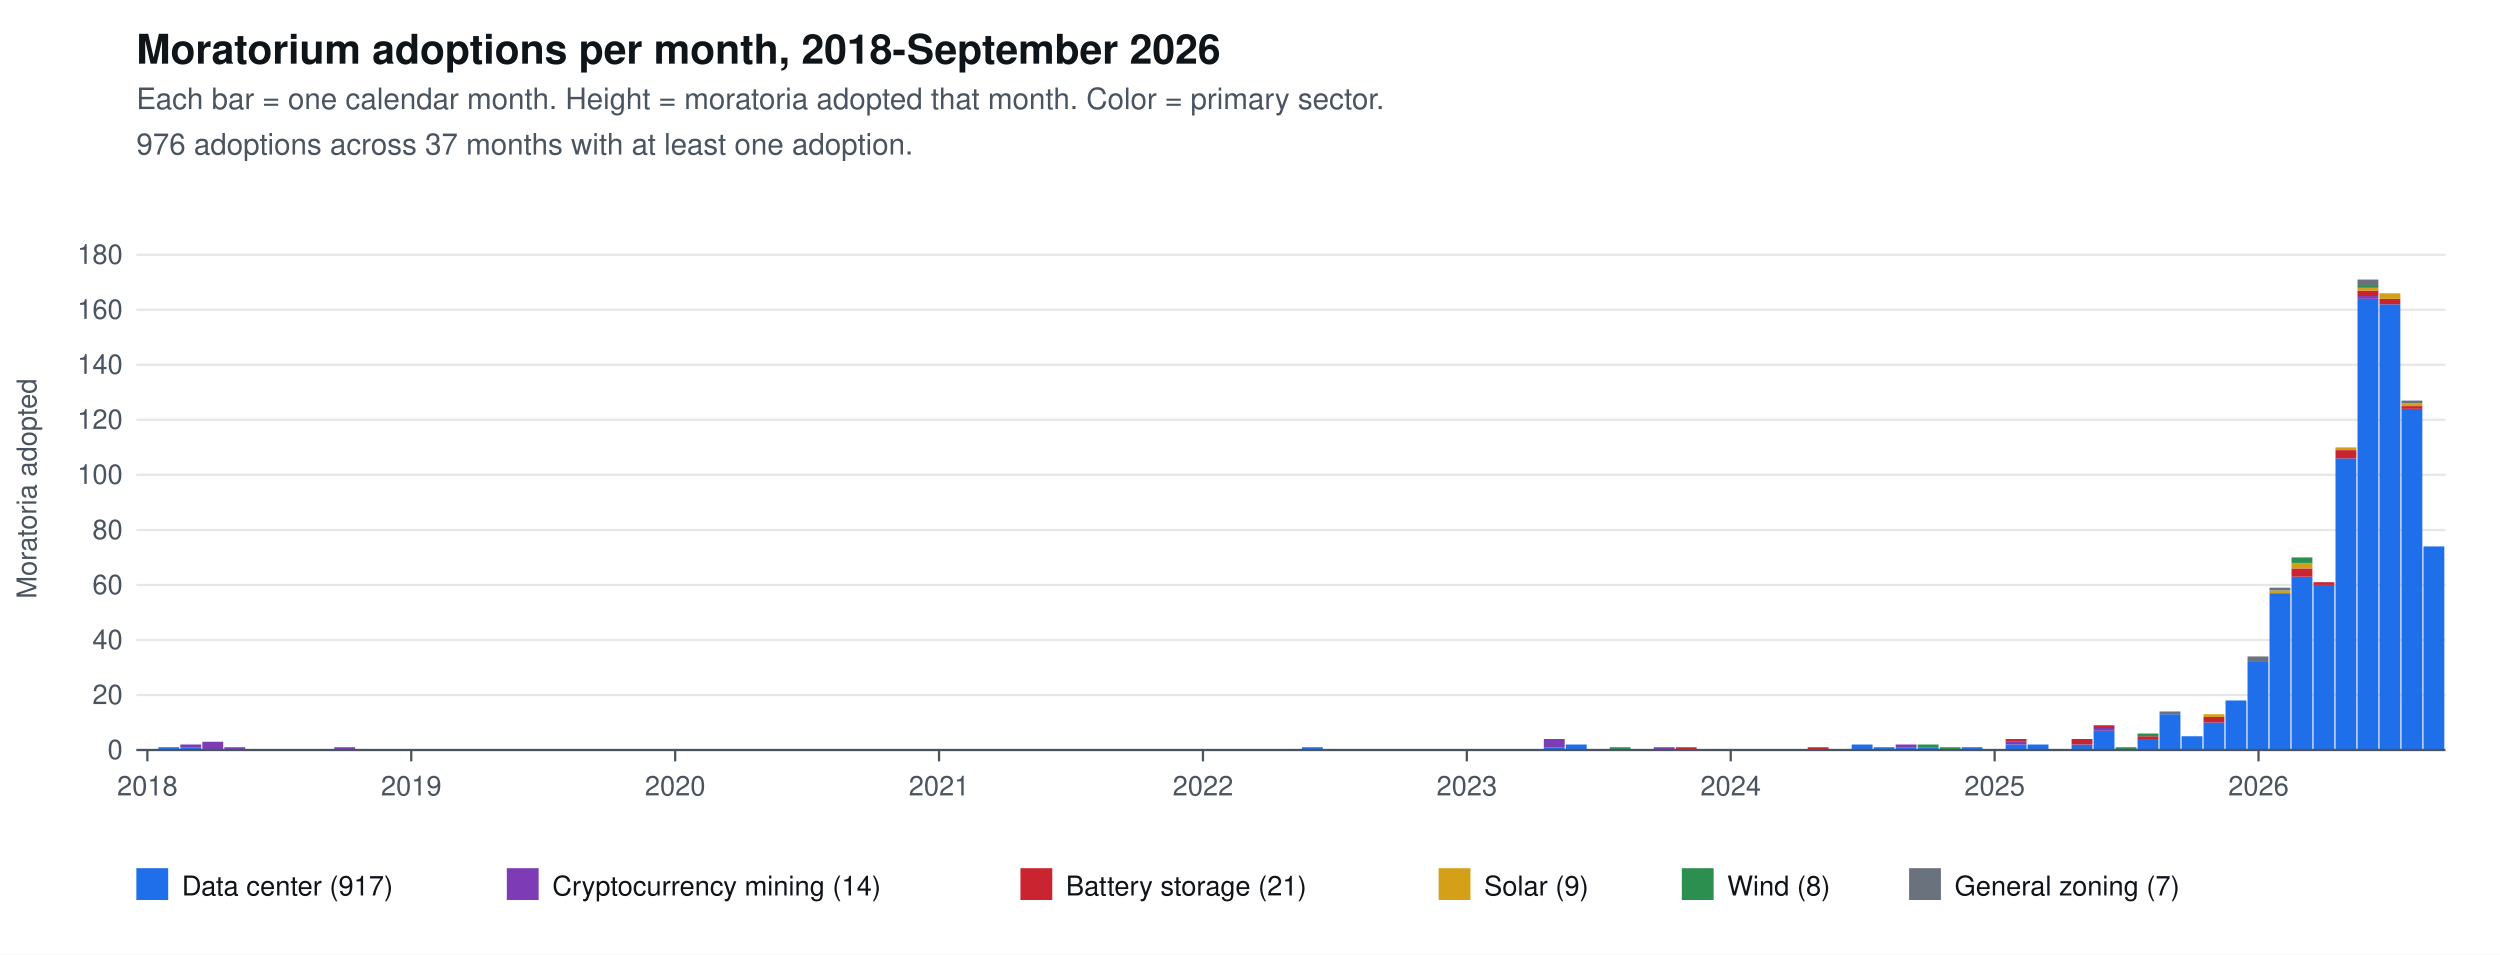
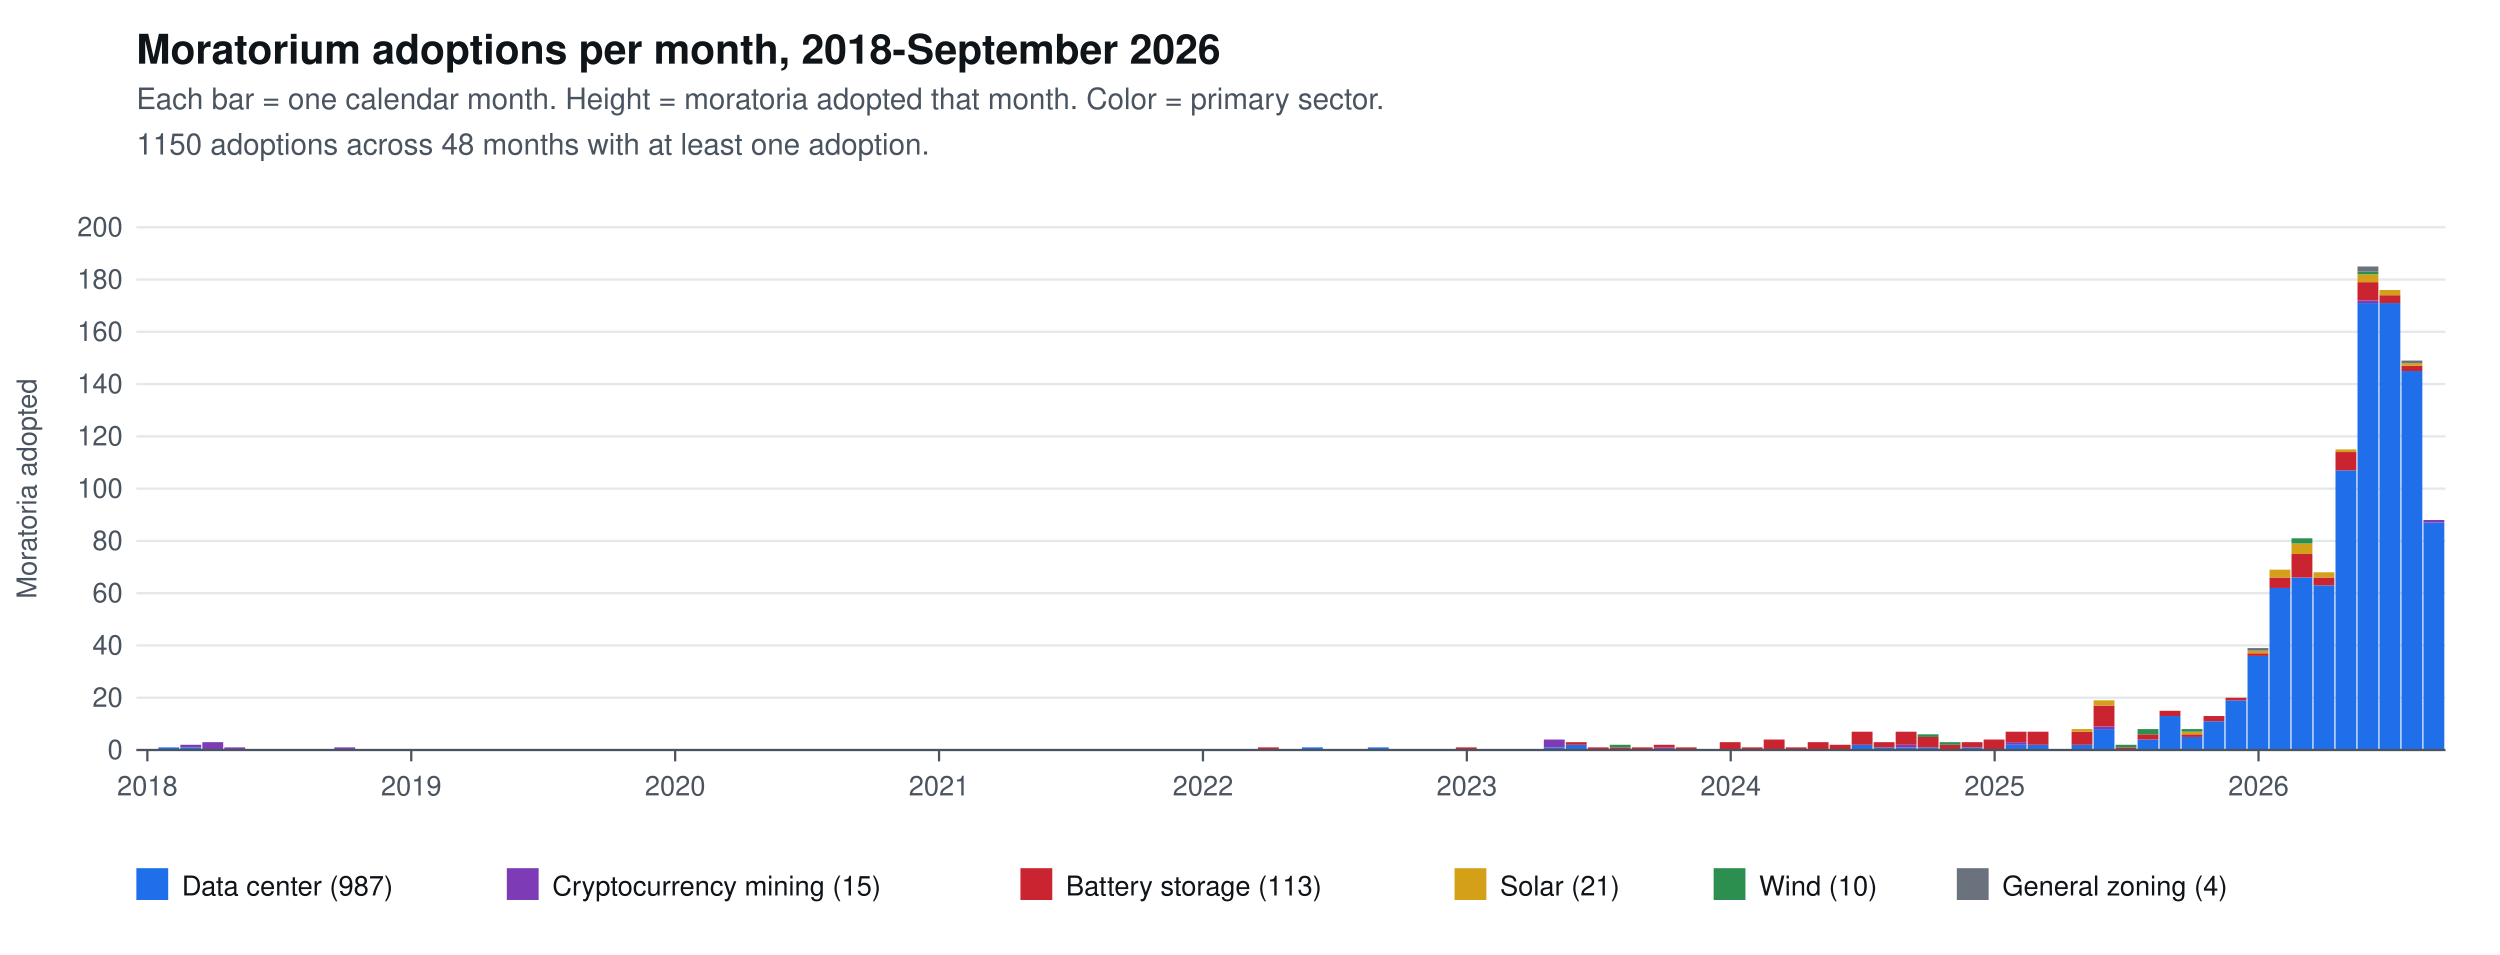
<svg xmlns="http://www.w3.org/2000/svg" viewBox="0 0 1100 420" width="100%" height="auto" font-family="ui-sans-serif, system-ui, -apple-system, Helvetica, Arial, sans-serif" font-size="12" role="img" aria-label="Monthly moratorium adoptions, 2018 through September 2026">
  <rect width="1100" height="420" fill="white" />
  <text x="60" y="28" font-size="18" font-weight="600" fill="#0f1419">Moratorium adoptions per month, 2018-September 2026</text>
  <text x="60" y="48" font-size="13" fill="#4a5460">Each bar = one calendar month. Height = moratoria adopted that month. Color = primary sector.</text>
-   <text x="60" y="68" font-size="13" fill="#4a5460">976 adoptions across 37 months with at least one adoption.</text>
+   <text x="60" y="68" font-size="13" fill="#4a5460">1150 adoptions across 48 months with at least one adoption.</text>
  <g stroke="#e5e7eb" stroke-width="1">
    <line x1="60" x2="1076" y1="330.0" y2="330.0" />
-     <line x1="60" x2="1076" y1="305.8" y2="305.8" />
-     <line x1="60" x2="1076" y1="281.6" y2="281.6" />
-     <line x1="60" x2="1076" y1="257.4" y2="257.4" />
-     <line x1="60" x2="1076" y1="233.2" y2="233.2" />
-     <line x1="60" x2="1076" y1="208.9" y2="208.9" />
-     <line x1="60" x2="1076" y1="184.7" y2="184.7" />
-     <line x1="60" x2="1076" y1="160.5" y2="160.5" />
-     <line x1="60" x2="1076" y1="136.3" y2="136.3" />
-     <line x1="60" x2="1076" y1="112.1" y2="112.1" />
+     <line x1="60" x2="1076" y1="307.0" y2="307.0" />
+     <line x1="60" x2="1076" y1="284.0" y2="284.0" />
+     <line x1="60" x2="1076" y1="261.0" y2="261.0" />
+     <line x1="60" x2="1076" y1="238.0" y2="238.0" />
+     <line x1="60" x2="1076" y1="215.0" y2="215.0" />
+     <line x1="60" x2="1076" y1="192.0" y2="192.0" />
+     <line x1="60" x2="1076" y1="169.0" y2="169.0" />
+     <line x1="60" x2="1076" y1="146.0" y2="146.0" />
+     <line x1="60" x2="1076" y1="123.0" y2="123.0" />
+     <line x1="60" x2="1076" y1="100.0" y2="100.0" />
  </g>
  <g fill="#4a5460" text-anchor="end">
    <text x="54" y="334.0">0</text>
-     <text x="54" y="309.8">20</text>
-     <text x="54" y="285.6">40</text>
-     <text x="54" y="261.4">60</text>
-     <text x="54" y="237.2">80</text>
-     <text x="54" y="212.9">100</text>
-     <text x="54" y="188.7">120</text>
-     <text x="54" y="164.5">140</text>
-     <text x="54" y="140.3">160</text>
-     <text x="54" y="116.1">180</text>
+     <text x="54" y="311.0">20</text>
+     <text x="54" y="288.0">40</text>
+     <text x="54" y="265.0">60</text>
+     <text x="54" y="242.0">80</text>
+     <text x="54" y="219.0">100</text>
+     <text x="54" y="196.0">120</text>
+     <text x="54" y="173.0">140</text>
+     <text x="54" y="150.0">160</text>
+     <text x="54" y="127.0">180</text>
+     <text x="54" y="104.0">200</text>
  </g>
  <text x="16" y="215.0" fill="#4a5460" text-anchor="middle" transform="rotate(-90 16 215.0)">Moratoria adopted</text>
  <g>
-     <rect x="69.68" y="328.79" width="9.18" height="1.21" fill="#1f6feb" />
-     <rect x="79.35" y="328.79" width="9.18" height="1.21" fill="#1f6feb" />
-     <rect x="79.35" y="327.58" width="9.18" height="1.21" fill="#7d3cb5" />
-     <rect x="89.03" y="326.37" width="9.18" height="3.63" fill="#7d3cb5" />
-     <rect x="98.70" y="328.79" width="9.18" height="1.21" fill="#7d3cb5" />
-     <rect x="147.09" y="328.79" width="9.18" height="1.21" fill="#7d3cb5" />
-     <rect x="572.84" y="328.79" width="9.18" height="1.21" fill="#1f6feb" />
-     <rect x="679.28" y="328.79" width="9.18" height="1.21" fill="#1f6feb" />
-     <rect x="679.28" y="325.16" width="9.18" height="3.63" fill="#7d3cb5" />
-     <rect x="688.95" y="327.58" width="9.18" height="2.42" fill="#1f6feb" />
-     <rect x="708.30" y="328.79" width="9.18" height="1.21" fill="#2d8f4f" />
-     <rect x="727.66" y="328.79" width="9.18" height="1.21" fill="#7d3cb5" />
-     <rect x="737.33" y="328.79" width="9.18" height="1.21" fill="#cb2431" />
-     <rect x="795.39" y="328.79" width="9.18" height="1.21" fill="#cb2431" />
-     <rect x="814.74" y="327.58" width="9.18" height="2.42" fill="#1f6feb" />
-     <rect x="824.42" y="328.79" width="9.18" height="1.21" fill="#1f6feb" />
-     <rect x="834.10" y="328.79" width="9.18" height="1.21" fill="#1f6feb" />
-     <rect x="834.10" y="327.58" width="9.18" height="1.21" fill="#7d3cb5" />
-     <rect x="843.77" y="328.79" width="9.18" height="1.21" fill="#1f6feb" />
-     <rect x="843.77" y="327.58" width="9.18" height="1.21" fill="#2d8f4f" />
-     <rect x="853.45" y="328.79" width="9.18" height="1.21" fill="#2d8f4f" />
-     <rect x="863.12" y="328.79" width="9.18" height="1.21" fill="#1f6feb" />
-     <rect x="882.48" y="327.58" width="9.18" height="2.42" fill="#1f6feb" />
-     <rect x="882.48" y="326.37" width="9.18" height="1.21" fill="#7d3cb5" />
-     <rect x="882.48" y="325.16" width="9.18" height="1.21" fill="#cb2431" />
-     <rect x="892.15" y="327.58" width="9.18" height="2.42" fill="#1f6feb" />
-     <rect x="911.50" y="327.58" width="9.18" height="2.42" fill="#1f6feb" />
-     <rect x="911.50" y="325.16" width="9.18" height="2.42" fill="#cb2431" />
-     <rect x="921.18" y="321.53" width="9.18" height="8.47" fill="#1f6feb" />
-     <rect x="921.18" y="320.32" width="9.18" height="1.21" fill="#7d3cb5" />
-     <rect x="921.18" y="319.11" width="9.18" height="1.21" fill="#cb2431" />
-     <rect x="930.86" y="328.79" width="9.18" height="1.21" fill="#2d8f4f" />
-     <rect x="940.53" y="325.16" width="9.18" height="4.84" fill="#1f6feb" />
-     <rect x="940.53" y="323.95" width="9.18" height="1.21" fill="#cb2431" />
-     <rect x="940.53" y="322.74" width="9.18" height="1.21" fill="#2d8f4f" />
-     <rect x="950.21" y="314.26" width="9.18" height="15.74" fill="#1f6feb" />
-     <rect x="950.21" y="313.05" width="9.18" height="1.21" fill="#6a737d" />
-     <rect x="959.89" y="323.95" width="9.18" height="6.05" fill="#1f6feb" />
-     <rect x="969.56" y="317.89" width="9.18" height="12.11" fill="#1f6feb" />
-     <rect x="969.56" y="315.47" width="9.18" height="2.42" fill="#cb2431" />
-     <rect x="969.56" y="314.26" width="9.18" height="1.21" fill="#d4a017" />
-     <rect x="979.24" y="308.21" width="9.18" height="21.79" fill="#1f6feb" />
-     <rect x="988.91" y="291.26" width="9.18" height="38.74" fill="#1f6feb" />
-     <rect x="988.91" y="288.84" width="9.18" height="2.42" fill="#6a737d" />
-     <rect x="998.59" y="261.00" width="9.18" height="69.00" fill="#1f6feb" />
-     <rect x="998.59" y="259.79" width="9.18" height="1.21" fill="#d4a017" />
-     <rect x="998.59" y="258.58" width="9.18" height="1.21" fill="#6a737d" />
-     <rect x="1008.27" y="253.74" width="9.18" height="76.26" fill="#1f6feb" />
-     <rect x="1008.27" y="250.11" width="9.18" height="3.63" fill="#cb2431" />
-     <rect x="1008.27" y="247.68" width="9.18" height="2.42" fill="#d4a017" />
-     <rect x="1008.27" y="245.26" width="9.18" height="2.42" fill="#2d8f4f" />
-     <rect x="1017.94" y="257.37" width="9.18" height="72.63" fill="#1f6feb" />
-     <rect x="1017.94" y="256.16" width="9.18" height="1.21" fill="#cb2431" />
-     <rect x="1027.62" y="201.68" width="9.18" height="128.32" fill="#1f6feb" />
-     <rect x="1027.62" y="198.05" width="9.18" height="3.63" fill="#cb2431" />
-     <rect x="1027.62" y="196.84" width="9.18" height="1.21" fill="#d4a017" />
-     <rect x="1037.30" y="131.47" width="9.18" height="198.53" fill="#1f6feb" />
-     <rect x="1037.30" y="130.26" width="9.18" height="1.21" fill="#7d3cb5" />
-     <rect x="1037.30" y="127.84" width="9.18" height="2.42" fill="#cb2431" />
-     <rect x="1037.30" y="126.63" width="9.18" height="1.21" fill="#d4a017" />
-     <rect x="1037.30" y="125.42" width="9.18" height="1.21" fill="#2d8f4f" />
-     <rect x="1037.30" y="123.00" width="9.18" height="2.42" fill="#6a737d" />
-     <rect x="1046.97" y="133.89" width="9.18" height="196.11" fill="#1f6feb" />
-     <rect x="1046.97" y="131.47" width="9.18" height="2.42" fill="#cb2431" />
-     <rect x="1046.97" y="129.05" width="9.18" height="2.42" fill="#d4a017" />
-     <rect x="1056.65" y="179.89" width="9.18" height="150.11" fill="#1f6feb" />
-     <rect x="1056.65" y="178.68" width="9.18" height="1.21" fill="#cb2431" />
-     <rect x="1056.65" y="177.47" width="9.18" height="1.21" fill="#d4a017" />
-     <rect x="1056.65" y="176.26" width="9.18" height="1.21" fill="#6a737d" />
-     <rect x="1066.32" y="240.42" width="9.18" height="89.58" fill="#1f6feb" />
+     <rect x="69.68" y="328.85" width="9.18" height="1.15" fill="#1f6feb" />
+     <rect x="79.35" y="328.85" width="9.18" height="1.15" fill="#1f6feb" />
+     <rect x="79.35" y="327.70" width="9.18" height="1.15" fill="#7d3cb5" />
+     <rect x="89.03" y="326.55" width="9.18" height="3.45" fill="#7d3cb5" />
+     <rect x="98.70" y="328.85" width="9.18" height="1.15" fill="#7d3cb5" />
+     <rect x="147.09" y="328.85" width="9.18" height="1.15" fill="#7d3cb5" />
+     <rect x="553.49" y="328.85" width="9.18" height="1.15" fill="#cb2431" />
+     <rect x="572.84" y="328.85" width="9.18" height="1.15" fill="#1f6feb" />
+     <rect x="601.87" y="328.85" width="9.18" height="1.15" fill="#1f6feb" />
+     <rect x="640.57" y="328.85" width="9.18" height="1.15" fill="#cb2431" />
+     <rect x="679.28" y="328.85" width="9.18" height="1.15" fill="#1f6feb" />
+     <rect x="679.28" y="325.40" width="9.18" height="3.45" fill="#7d3cb5" />
+     <rect x="688.95" y="327.70" width="9.18" height="2.30" fill="#1f6feb" />
+     <rect x="688.95" y="326.55" width="9.18" height="1.15" fill="#cb2431" />
+     <rect x="698.63" y="328.85" width="9.18" height="1.15" fill="#cb2431" />
+     <rect x="708.30" y="328.85" width="9.18" height="1.15" fill="#cb2431" />
+     <rect x="708.30" y="327.70" width="9.18" height="1.15" fill="#2d8f4f" />
+     <rect x="717.98" y="328.85" width="9.18" height="1.15" fill="#cb2431" />
+     <rect x="727.66" y="328.85" width="9.18" height="1.15" fill="#7d3cb5" />
+     <rect x="727.66" y="327.70" width="9.18" height="1.15" fill="#cb2431" />
+     <rect x="737.33" y="328.85" width="9.18" height="1.15" fill="#cb2431" />
+     <rect x="756.69" y="326.55" width="9.18" height="3.45" fill="#cb2431" />
+     <rect x="766.36" y="328.85" width="9.18" height="1.15" fill="#cb2431" />
+     <rect x="776.04" y="325.40" width="9.18" height="4.60" fill="#cb2431" />
+     <rect x="785.71" y="328.85" width="9.18" height="1.15" fill="#cb2431" />
+     <rect x="795.39" y="326.55" width="9.18" height="3.45" fill="#cb2431" />
+     <rect x="805.07" y="327.70" width="9.18" height="2.30" fill="#cb2431" />
+     <rect x="814.74" y="327.70" width="9.18" height="2.30" fill="#1f6feb" />
+     <rect x="814.74" y="321.95" width="9.18" height="5.75" fill="#cb2431" />
+     <rect x="824.42" y="328.85" width="9.18" height="1.15" fill="#1f6feb" />
+     <rect x="824.42" y="326.55" width="9.18" height="2.30" fill="#cb2431" />
+     <rect x="834.10" y="328.85" width="9.18" height="1.15" fill="#1f6feb" />
+     <rect x="834.10" y="327.70" width="9.18" height="1.15" fill="#7d3cb5" />
+     <rect x="834.10" y="321.95" width="9.18" height="5.75" fill="#cb2431" />
+     <rect x="843.77" y="328.85" width="9.18" height="1.15" fill="#1f6feb" />
+     <rect x="843.77" y="324.25" width="9.18" height="4.60" fill="#cb2431" />
+     <rect x="843.77" y="323.10" width="9.18" height="1.15" fill="#2d8f4f" />
+     <rect x="853.45" y="327.70" width="9.18" height="2.30" fill="#cb2431" />
+     <rect x="853.45" y="326.55" width="9.18" height="1.15" fill="#2d8f4f" />
+     <rect x="863.12" y="328.85" width="9.18" height="1.15" fill="#1f6feb" />
+     <rect x="863.12" y="326.55" width="9.18" height="2.30" fill="#cb2431" />
+     <rect x="872.80" y="325.40" width="9.18" height="4.60" fill="#cb2431" />
+     <rect x="882.48" y="327.70" width="9.18" height="2.30" fill="#1f6feb" />
+     <rect x="882.48" y="326.55" width="9.18" height="1.15" fill="#7d3cb5" />
+     <rect x="882.48" y="321.95" width="9.18" height="4.60" fill="#cb2431" />
+     <rect x="892.15" y="327.70" width="9.18" height="2.30" fill="#1f6feb" />
+     <rect x="892.15" y="321.95" width="9.18" height="5.75" fill="#cb2431" />
+     <rect x="911.50" y="327.70" width="9.18" height="2.30" fill="#1f6feb" />
+     <rect x="911.50" y="321.95" width="9.18" height="5.75" fill="#cb2431" />
+     <rect x="911.50" y="320.80" width="9.18" height="1.15" fill="#d4a017" />
+     <rect x="921.18" y="320.80" width="9.18" height="9.20" fill="#1f6feb" />
+     <rect x="921.18" y="319.65" width="9.18" height="1.15" fill="#7d3cb5" />
+     <rect x="921.18" y="310.45" width="9.18" height="9.20" fill="#cb2431" />
+     <rect x="921.18" y="308.15" width="9.18" height="2.30" fill="#d4a017" />
+     <rect x="930.86" y="328.85" width="9.18" height="1.15" fill="#cb2431" />
+     <rect x="930.86" y="327.70" width="9.18" height="1.15" fill="#2d8f4f" />
+     <rect x="940.53" y="325.40" width="9.18" height="4.60" fill="#1f6feb" />
+     <rect x="940.53" y="323.10" width="9.18" height="2.30" fill="#cb2431" />
+     <rect x="940.53" y="320.80" width="9.18" height="2.30" fill="#2d8f4f" />
+     <rect x="950.21" y="315.05" width="9.18" height="14.95" fill="#1f6feb" />
+     <rect x="950.21" y="312.75" width="9.18" height="2.30" fill="#cb2431" />
+     <rect x="959.89" y="324.25" width="9.18" height="5.75" fill="#1f6feb" />
+     <rect x="959.89" y="323.10" width="9.18" height="1.15" fill="#cb2431" />
+     <rect x="959.89" y="321.95" width="9.18" height="1.15" fill="#d4a017" />
+     <rect x="959.89" y="320.80" width="9.18" height="1.15" fill="#2d8f4f" />
+     <rect x="969.56" y="317.35" width="9.18" height="12.65" fill="#1f6feb" />
+     <rect x="969.56" y="315.05" width="9.18" height="2.30" fill="#cb2431" />
+     <rect x="979.24" y="308.15" width="9.18" height="21.85" fill="#1f6feb" />
+     <rect x="979.24" y="307.00" width="9.18" height="1.15" fill="#cb2431" />
+     <rect x="988.91" y="288.60" width="9.18" height="41.40" fill="#1f6feb" />
+     <rect x="988.91" y="287.45" width="9.18" height="1.15" fill="#cb2431" />
+     <rect x="988.91" y="286.30" width="9.18" height="1.15" fill="#d4a017" />
+     <rect x="988.91" y="285.15" width="9.18" height="1.15" fill="#6a737d" />
+     <rect x="998.59" y="258.70" width="9.18" height="71.30" fill="#1f6feb" />
+     <rect x="998.59" y="254.10" width="9.18" height="4.60" fill="#cb2431" />
+     <rect x="998.59" y="250.65" width="9.18" height="3.45" fill="#d4a017" />
+     <rect x="1008.27" y="254.10" width="9.18" height="75.90" fill="#1f6feb" />
+     <rect x="1008.27" y="243.75" width="9.18" height="10.35" fill="#cb2431" />
+     <rect x="1008.27" y="239.15" width="9.18" height="4.60" fill="#d4a017" />
+     <rect x="1008.27" y="236.85" width="9.18" height="2.30" fill="#2d8f4f" />
+     <rect x="1017.94" y="257.55" width="9.18" height="72.45" fill="#1f6feb" />
+     <rect x="1017.94" y="254.10" width="9.18" height="3.45" fill="#cb2431" />
+     <rect x="1017.94" y="251.80" width="9.18" height="2.30" fill="#d4a017" />
+     <rect x="1027.62" y="206.95" width="9.18" height="123.05" fill="#1f6feb" />
+     <rect x="1027.62" y="198.90" width="9.18" height="8.05" fill="#cb2431" />
+     <rect x="1027.62" y="197.75" width="9.18" height="1.15" fill="#d4a017" />
+     <rect x="1037.30" y="133.35" width="9.18" height="196.65" fill="#1f6feb" />
+     <rect x="1037.30" y="132.20" width="9.18" height="1.15" fill="#7d3cb5" />
+     <rect x="1037.30" y="124.15" width="9.18" height="8.05" fill="#cb2431" />
+     <rect x="1037.30" y="120.70" width="9.18" height="3.45" fill="#d4a017" />
+     <rect x="1037.30" y="119.55" width="9.18" height="1.15" fill="#2d8f4f" />
+     <rect x="1037.30" y="117.25" width="9.18" height="2.30" fill="#6a737d" />
+     <rect x="1046.97" y="133.35" width="9.18" height="196.65" fill="#1f6feb" />
+     <rect x="1046.97" y="129.90" width="9.18" height="3.45" fill="#cb2431" />
+     <rect x="1046.97" y="127.60" width="9.18" height="2.30" fill="#d4a017" />
+     <rect x="1056.65" y="163.25" width="9.18" height="166.75" fill="#1f6feb" />
+     <rect x="1056.65" y="160.95" width="9.18" height="2.30" fill="#cb2431" />
+     <rect x="1056.65" y="159.80" width="9.18" height="1.15" fill="#d4a017" />
+     <rect x="1056.65" y="158.65" width="9.18" height="1.15" fill="#6a737d" />
+     <rect x="1066.32" y="229.95" width="9.18" height="100.05" fill="#1f6feb" />
+     <rect x="1066.32" y="228.80" width="9.18" height="1.15" fill="#7d3cb5" />
  </g>
  <g fill="#4a5460" text-anchor="middle">
    <line x1="64.84" x2="64.84" y1="330.0" y2="335.0" stroke="#4a5460" />
    <text x="64.84" y="350.0">2018</text>
    <line x1="180.95" x2="180.95" y1="330.0" y2="335.0" stroke="#4a5460" />
    <text x="180.95" y="350.0">2019</text>
    <line x1="297.07" x2="297.07" y1="330.0" y2="335.0" stroke="#4a5460" />
    <text x="297.07" y="350.0">2020</text>
    <line x1="413.18" x2="413.18" y1="330.0" y2="335.0" stroke="#4a5460" />
    <text x="413.18" y="350.0">2021</text>
    <line x1="529.30" x2="529.30" y1="330.0" y2="335.0" stroke="#4a5460" />
    <text x="529.30" y="350.0">2022</text>
    <line x1="645.41" x2="645.41" y1="330.0" y2="335.0" stroke="#4a5460" />
    <text x="645.41" y="350.0">2023</text>
    <line x1="761.52" x2="761.52" y1="330.0" y2="335.0" stroke="#4a5460" />
    <text x="761.52" y="350.0">2024</text>
    <line x1="877.64" x2="877.64" y1="330.0" y2="335.0" stroke="#4a5460" />
    <text x="877.64" y="350.0">2025</text>
    <line x1="993.75" x2="993.75" y1="330.0" y2="335.0" stroke="#4a5460" />
    <text x="993.75" y="350.0">2026</text>
  </g>
  <line x1="60" x2="1076" y1="330.0" y2="330.0" stroke="#4a5460" />
  <g font-size="12">
    <rect x="60" y="382" width="14" height="14" fill="#1f6feb" />
-     <text x="80" y="394" fill="#0f1419">Data center (917)</text>
+     <text x="80" y="394" fill="#0f1419">Data center (987)</text>
    <rect x="223" y="382" width="14" height="14" fill="#7d3cb5" />
-     <text x="243" y="394" fill="#0f1419">Cryptocurrency mining (14)</text>
+     <text x="243" y="394" fill="#0f1419">Cryptocurrency mining (15)</text>
    <rect x="449" y="382" width="14" height="14" fill="#cb2431" />
-     <text x="469" y="394" fill="#0f1419">Battery storage (21)</text>
-     <rect x="633" y="382" width="14" height="14" fill="#d4a017" />
-     <text x="653" y="394" fill="#0f1419">Solar (9)</text>
-     <rect x="740" y="382" width="14" height="14" fill="#2d8f4f" />
-     <text x="760" y="394" fill="#0f1419">Wind (8)</text>
-     <rect x="840" y="382" width="14" height="14" fill="#6a737d" />
-     <text x="860" y="394" fill="#0f1419">General zoning (7)</text>
+     <text x="469" y="394" fill="#0f1419">Battery storage (113)</text>
+     <rect x="640" y="382" width="14" height="14" fill="#d4a017" />
+     <text x="660" y="394" fill="#0f1419">Solar (21)</text>
+     <rect x="754" y="382" width="14" height="14" fill="#2d8f4f" />
+     <text x="774" y="394" fill="#0f1419">Wind (10)</text>
+     <rect x="861" y="382" width="14" height="14" fill="#6a737d" />
+     <text x="881" y="394" fill="#0f1419">General zoning (4)</text>
  </g>
</svg>
